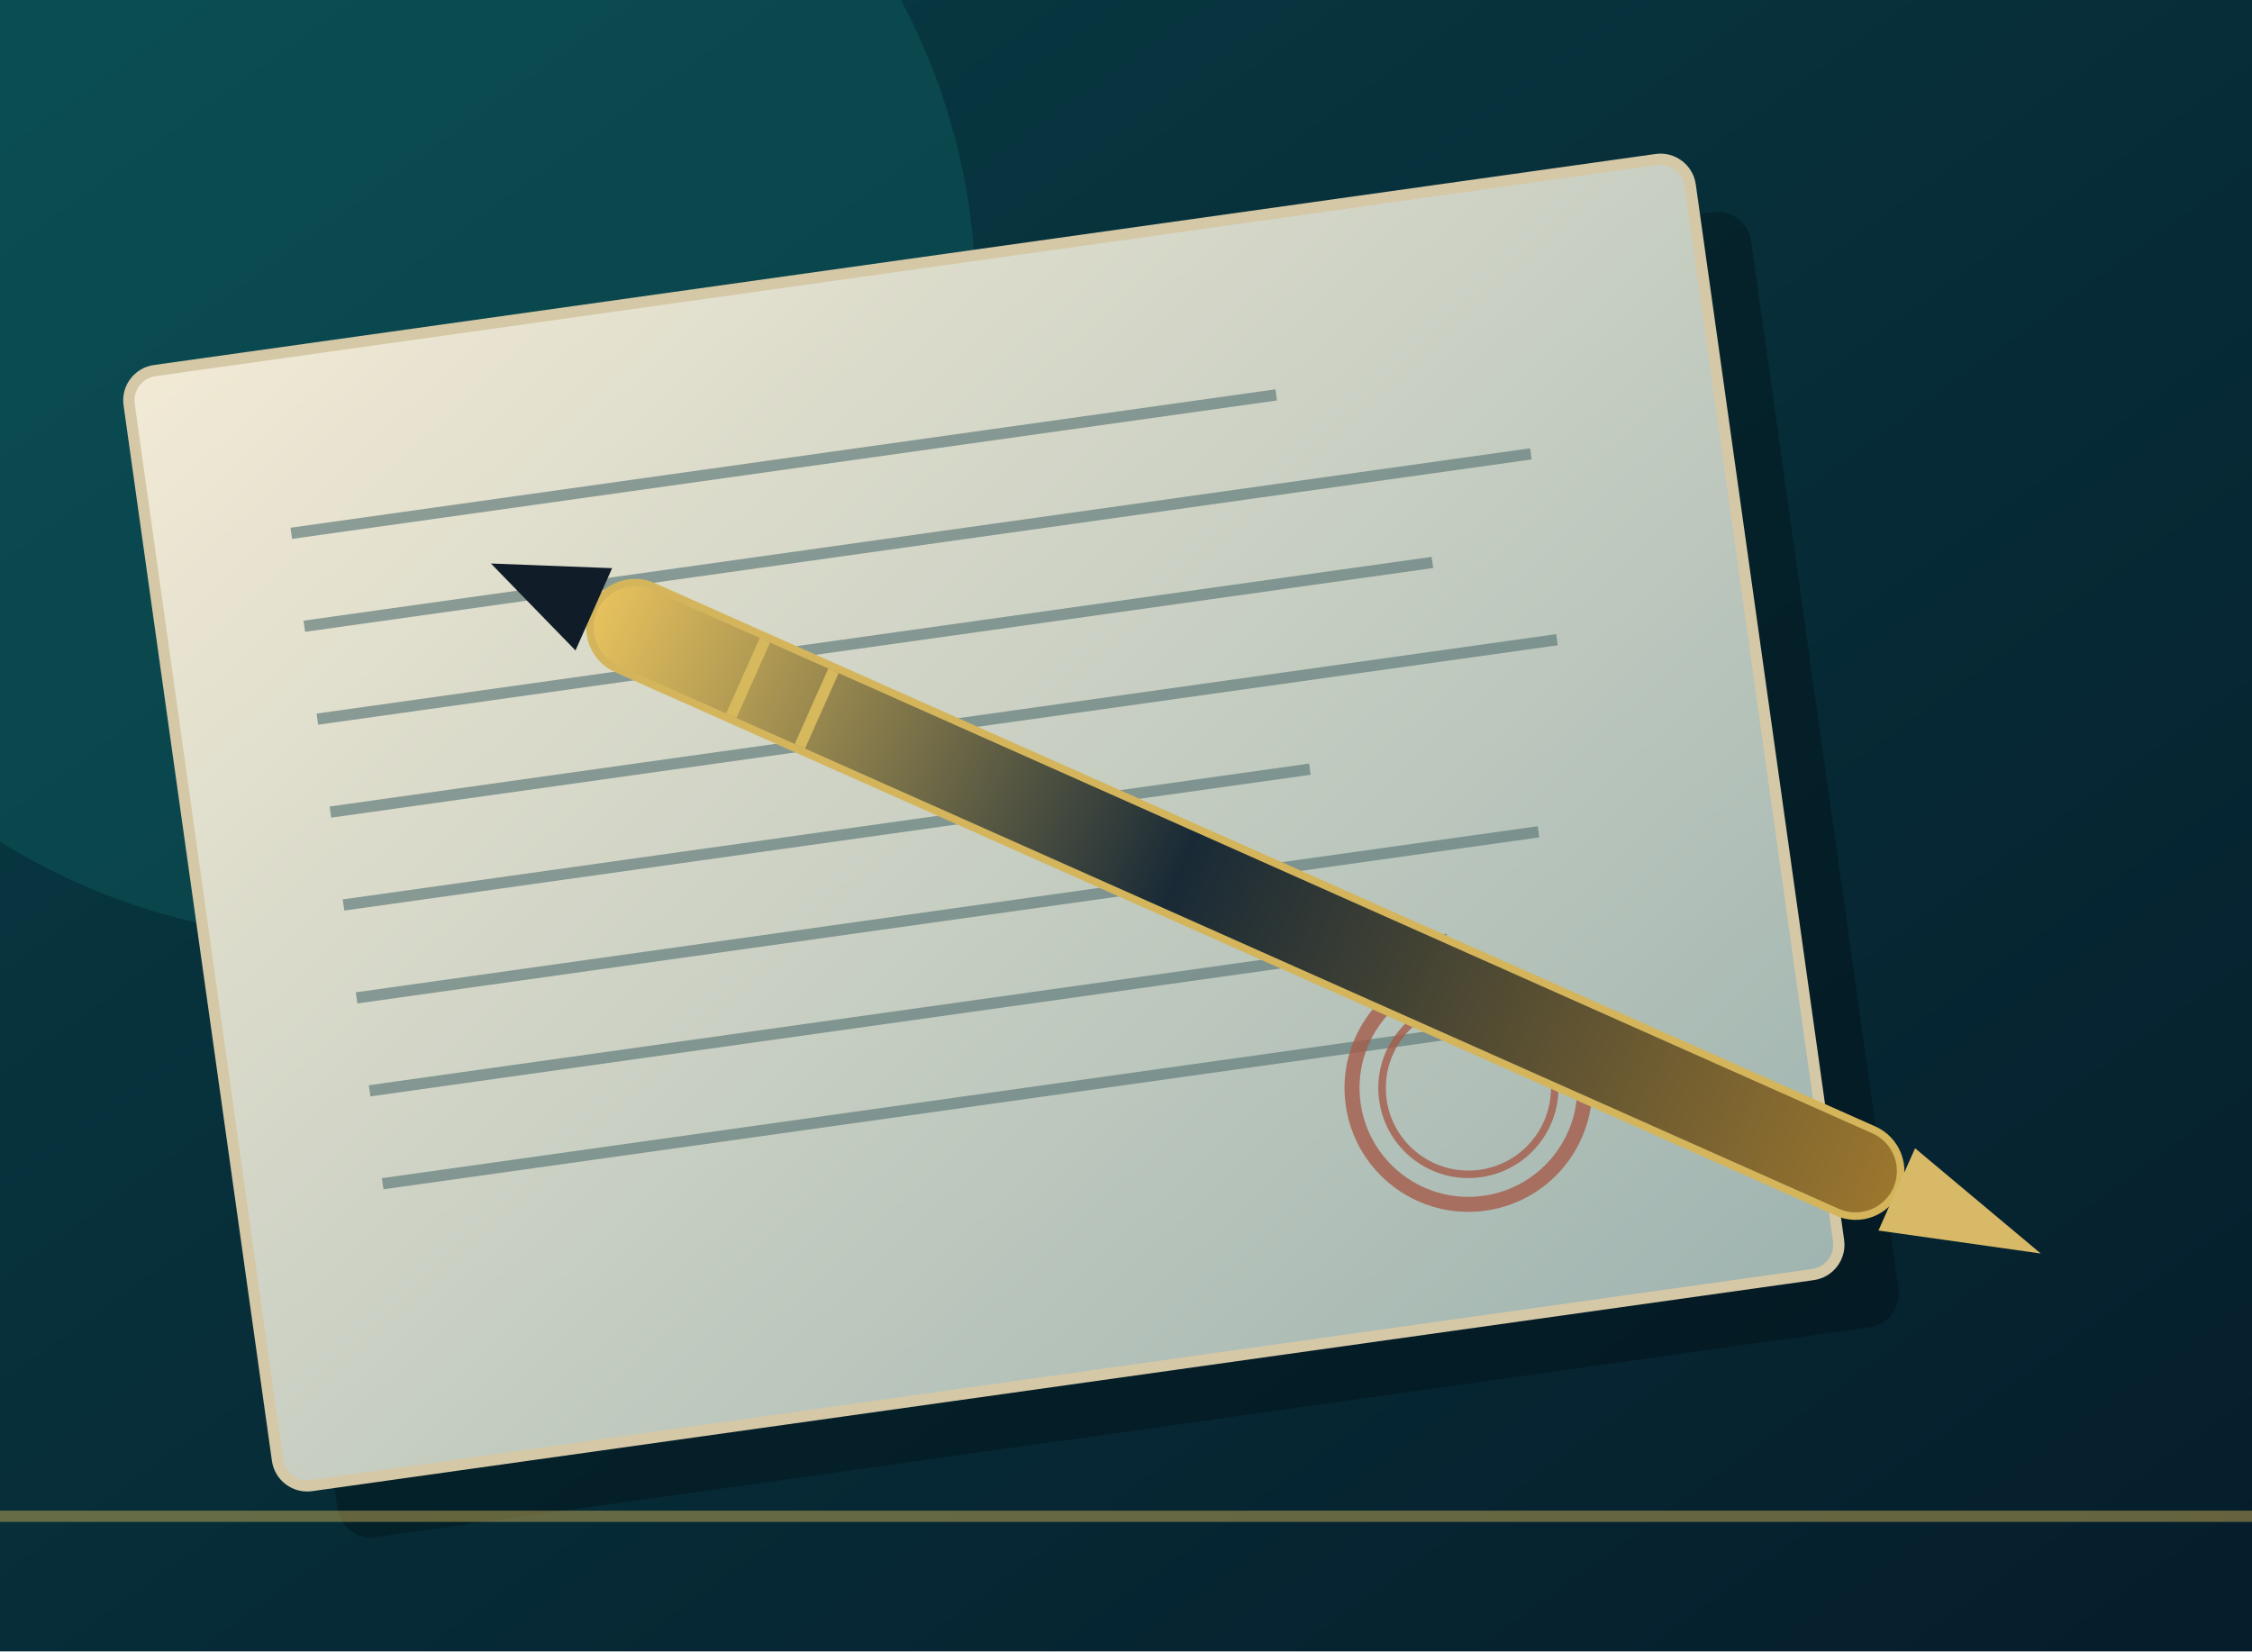
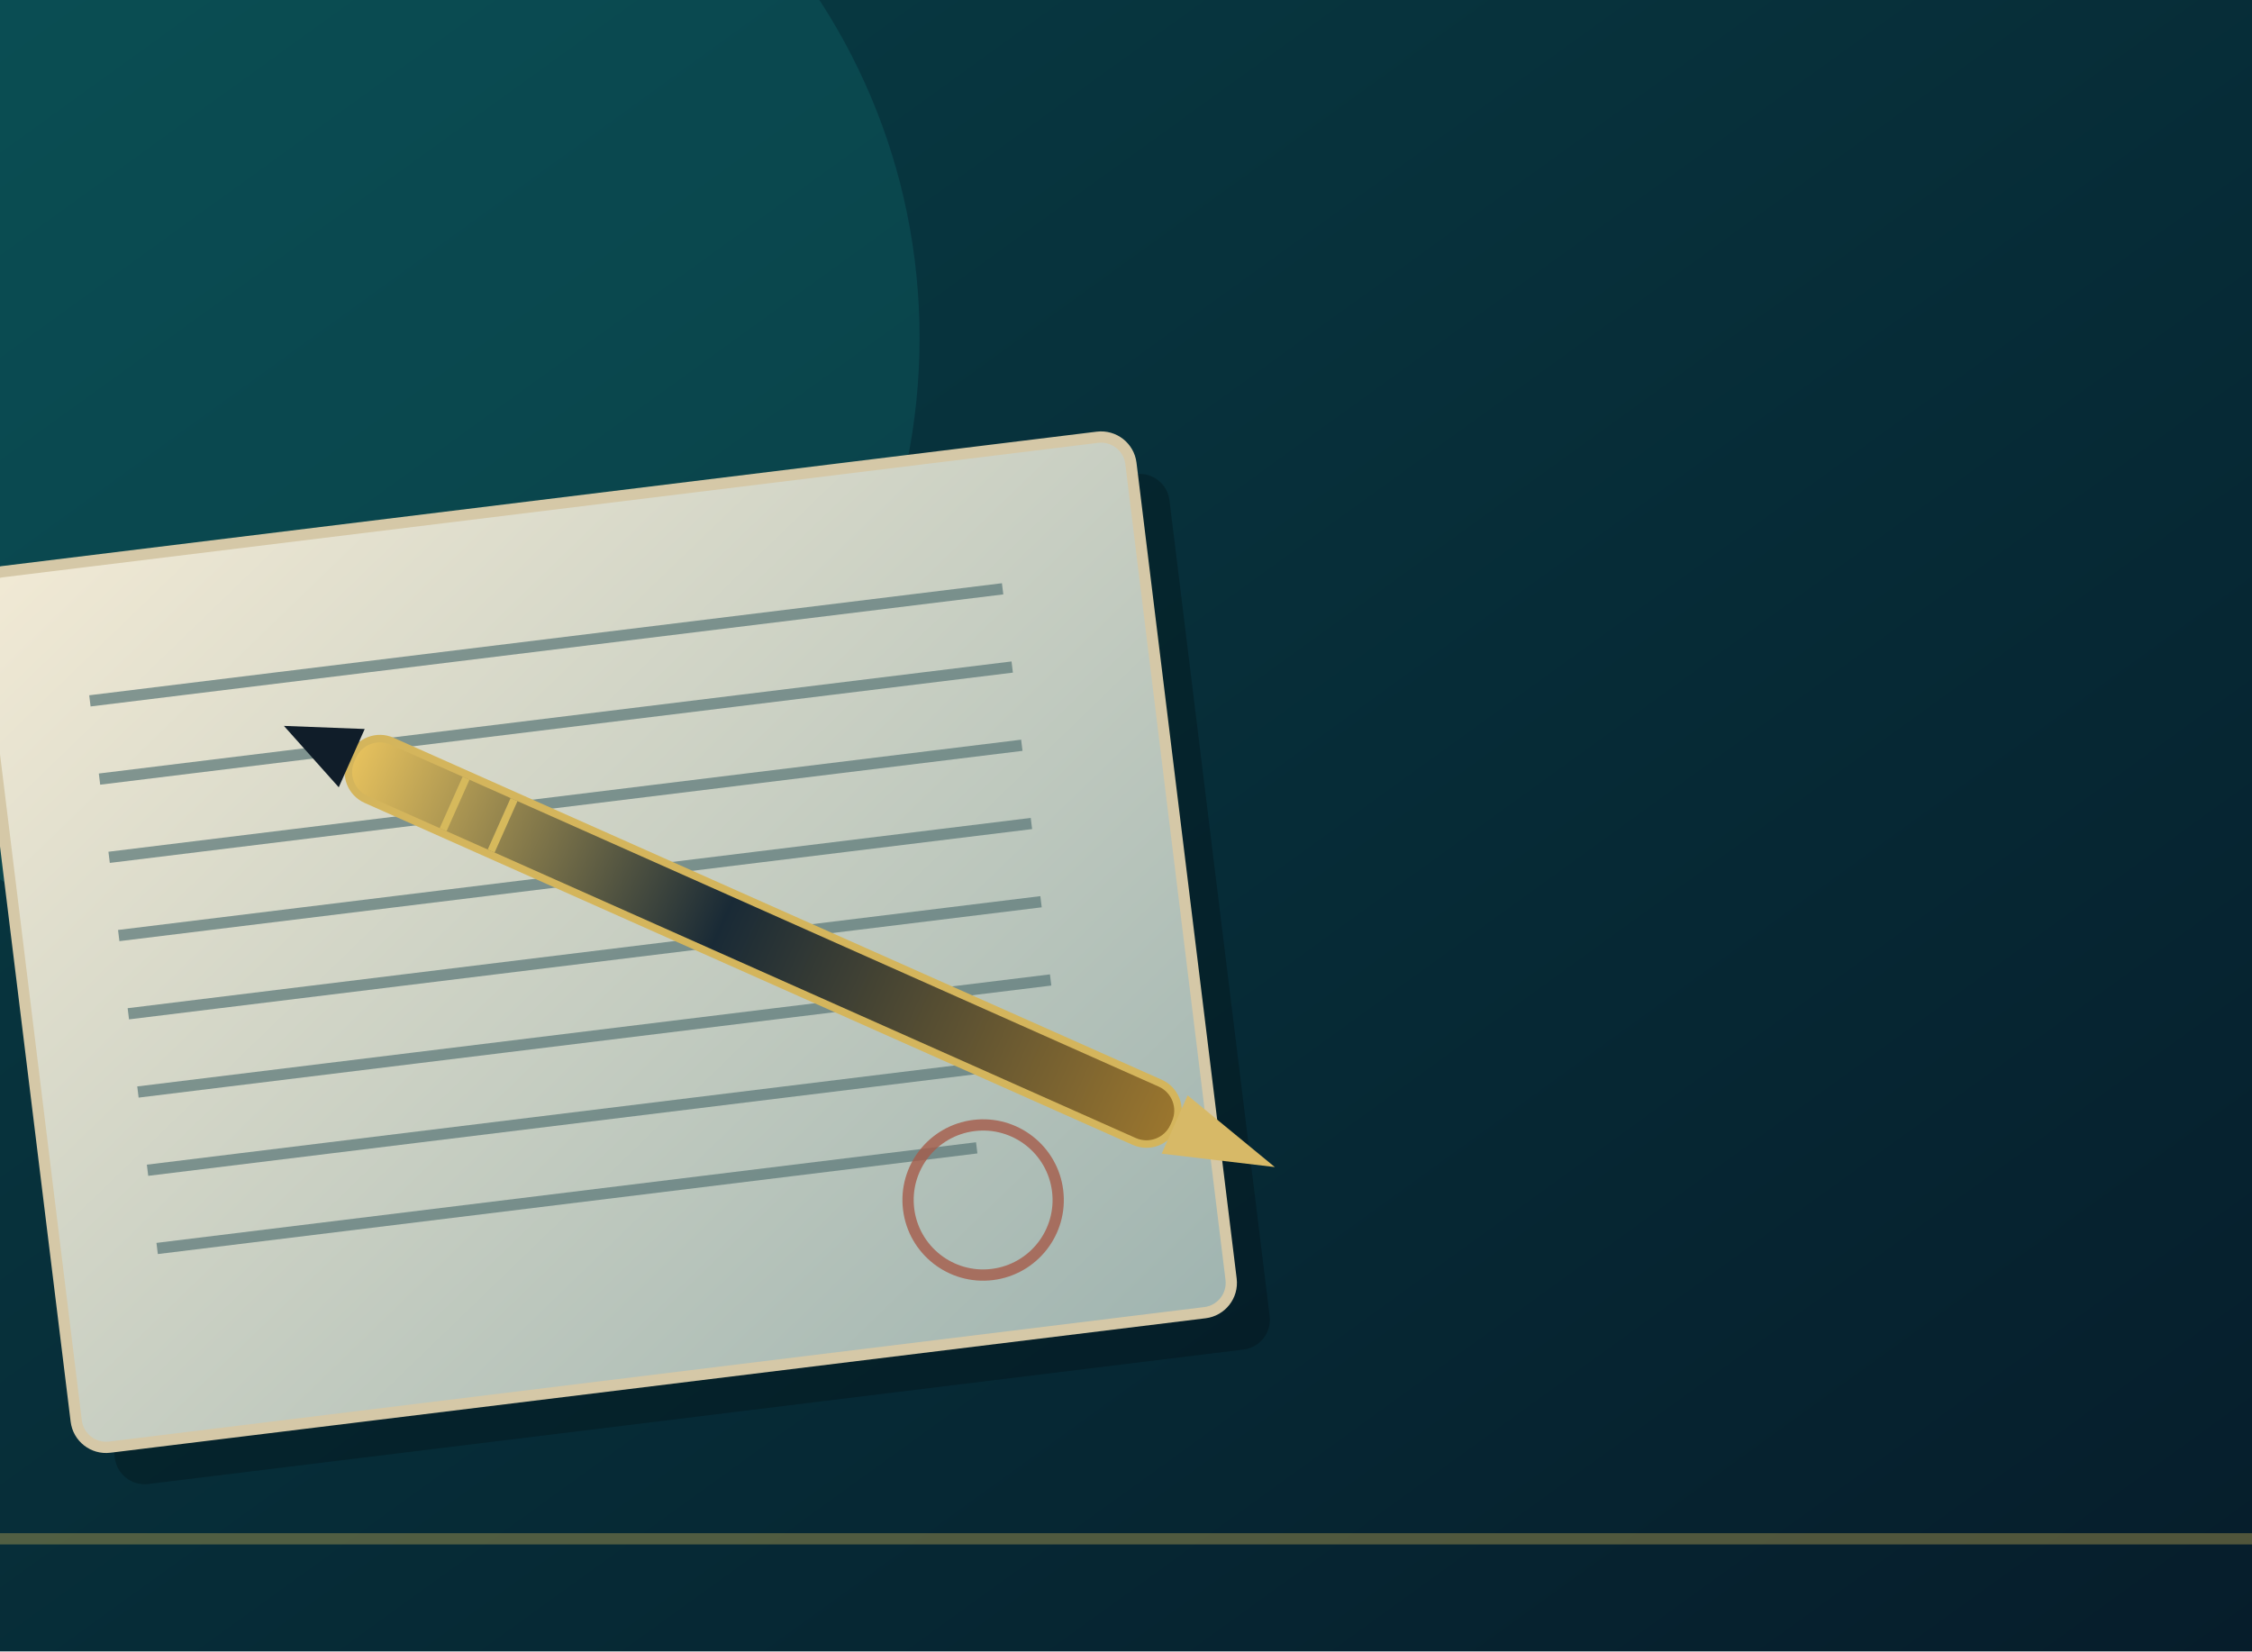
<svg xmlns="http://www.w3.org/2000/svg" viewBox="0 0 600 440">
  <defs>
    <linearGradient id="bg" x2="1" y2="1">
      <stop stop-color="#073d45" />
      <stop offset="1" stop-color="#061d2b" />
    </linearGradient>
    <linearGradient id="paper" x2="1" y2="1">
      <stop stop-color="#f2ead5" />
      <stop offset="1" stop-color="#9fb4b0" />
    </linearGradient>
    <linearGradient id="pen" x2="1">
      <stop stop-color="#e6c15d" />
      <stop offset=".45" stop-color="#192a36" />
      <stop offset="1" stop-color="#9b762e" />
    </linearGradient>
  </defs>
  <rect width="600" height="440" fill="url(#bg)" />
-   <circle cx="90" cy="80" r="170" fill="#1aa3a0" opacity=".16" />
-   <g transform="rotate(-8 300 230)">
-     <rect x="68" y="80" width="420" height="300" rx="9" fill="#000" opacity=".25" />
-     <rect x="54" y="64" width="420" height="300" rx="8" fill="url(#paper)" stroke="#d5c8a7" stroke-width="3" />
-     <g stroke="#5b7777" stroke-opacity=".65" stroke-width="3">
-       <path d="M92 112h265M92 137h330M92 162h300M92 187h330M92 212h260M92 237h318M92 262h290M92 287h320" />
+   <circle cx="80" cy="90" r="165" fill="#1aa3a0" opacity=".16" />
+   <g transform="rotate(-7 174 260)">
+     <rect x="16" y="143" width="310" height="235" rx="8" fill="#000" opacity=".22" />
+     <rect x="7" y="132" width="310" height="235" rx="8" fill="url(#paper)" stroke="#d5c8a7" stroke-width="3" />
+     <g stroke="#5b7777" stroke-opacity=".72" stroke-width="3">
+       <path d="M34 169h245M34 190h245M34 211h245M34 232h245M34 253h245M34 274h245M34 295h245M34 316h220" />
    </g>
-     <circle cx="382" cy="302" r="31" fill="none" stroke="#a55b4a" stroke-width="4" opacity=".8" />
-     <circle cx="382" cy="302" r="23" fill="none" stroke="#a55b4a" stroke-width="2" opacity=".8" />
+     <circle cx="254" cy="330" r="20" fill="none" stroke="#a55b4a" stroke-width="3" opacity=".8" />
  </g>
-   <g transform="rotate(24 360 250)">
-     <rect x="140" y="240" width="380" height="24" rx="12" fill="url(#pen)" stroke="#d4b55c" stroke-width="2" />
-     <path d="M520 240l42 12-42 12z" fill="#d7b967" />
-     <path d="M140 240l-30 12 30 12z" fill="#101d29" />
-     <path d="M185 241v22M205 241v22" stroke="#d6b95c" stroke-width="3" />
+   <g transform="rotate(24 208 260)">
+     <rect x="80" y="245" width="240" height="17" rx="8" fill="url(#pen)" stroke="#d4b55c" stroke-width="2" />
+     <path d="M320 245l29 8-29 9z" fill="#d7b967" />
+     <path d="M80 245l-20 8 20 9z" fill="#101d29" />
+     <path d="M110 246v15M124 246v15" stroke="#d6b95c" stroke-width="2" />
  </g>
-   <path d="M0 404h600" stroke="#d9b957" stroke-opacity=".45" stroke-width="3" />
+   <path d="M0 410h600" stroke="#d9b957" stroke-opacity=".35" stroke-width="3" />
</svg>
